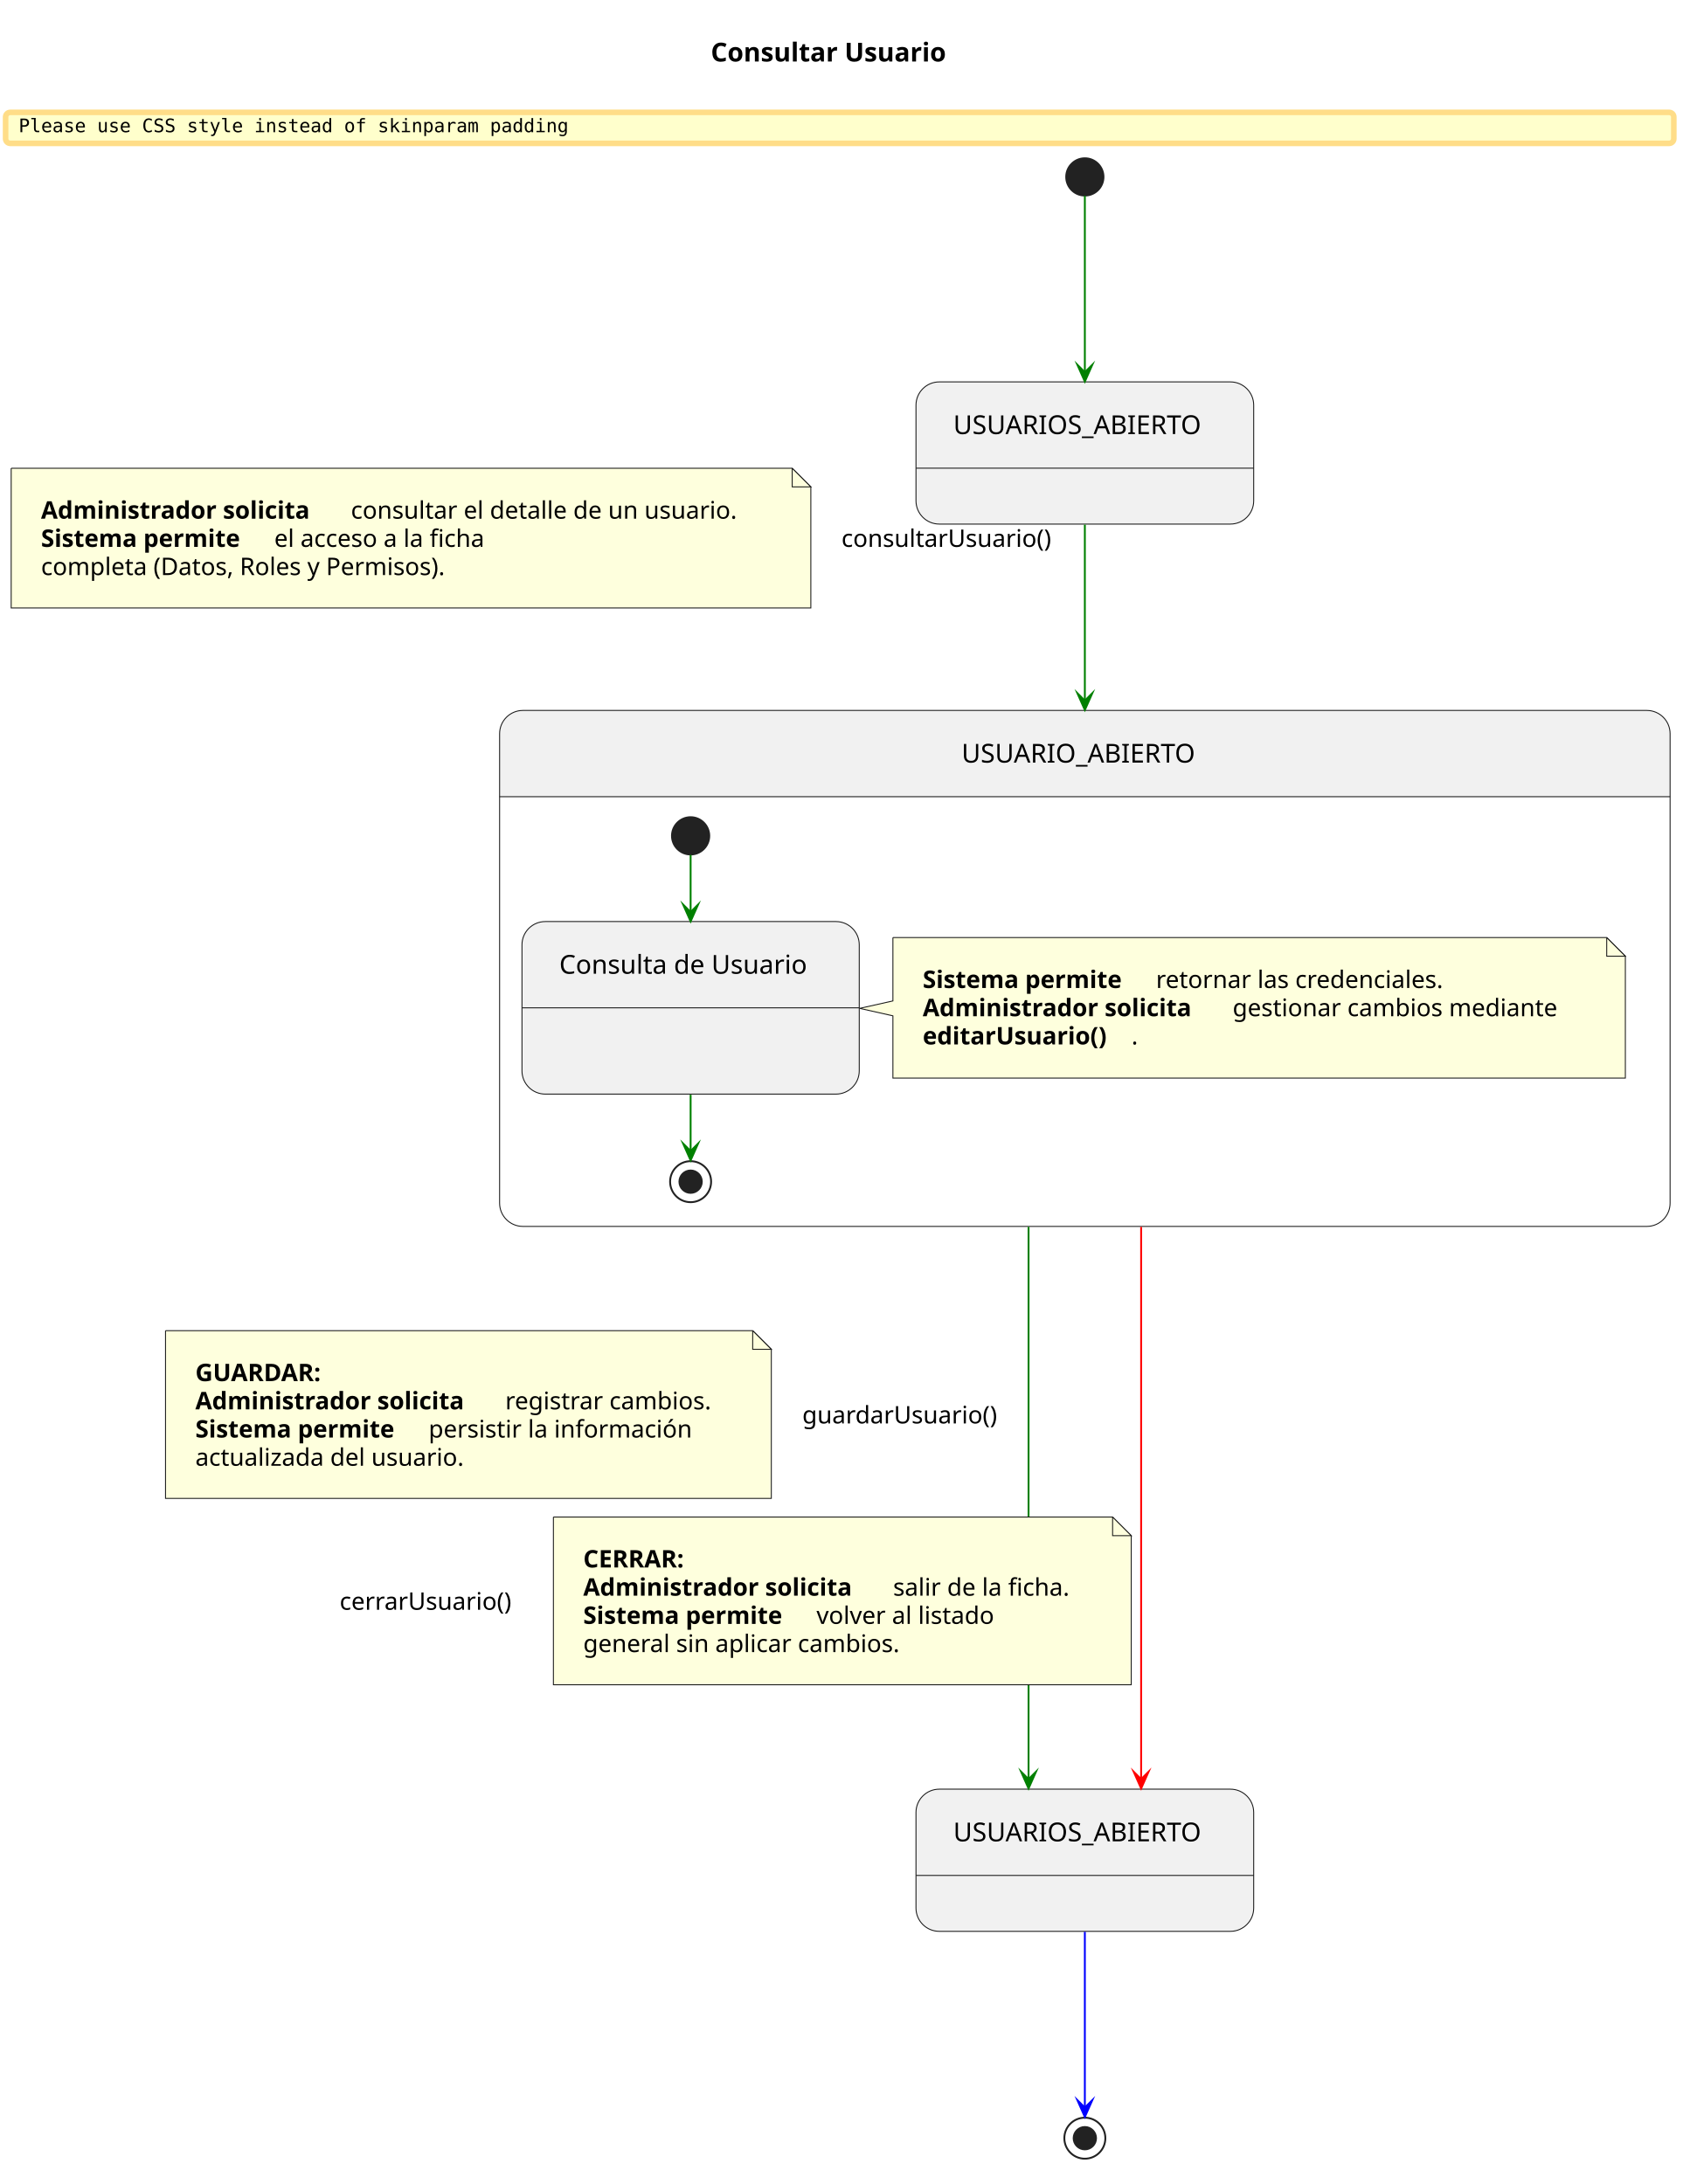
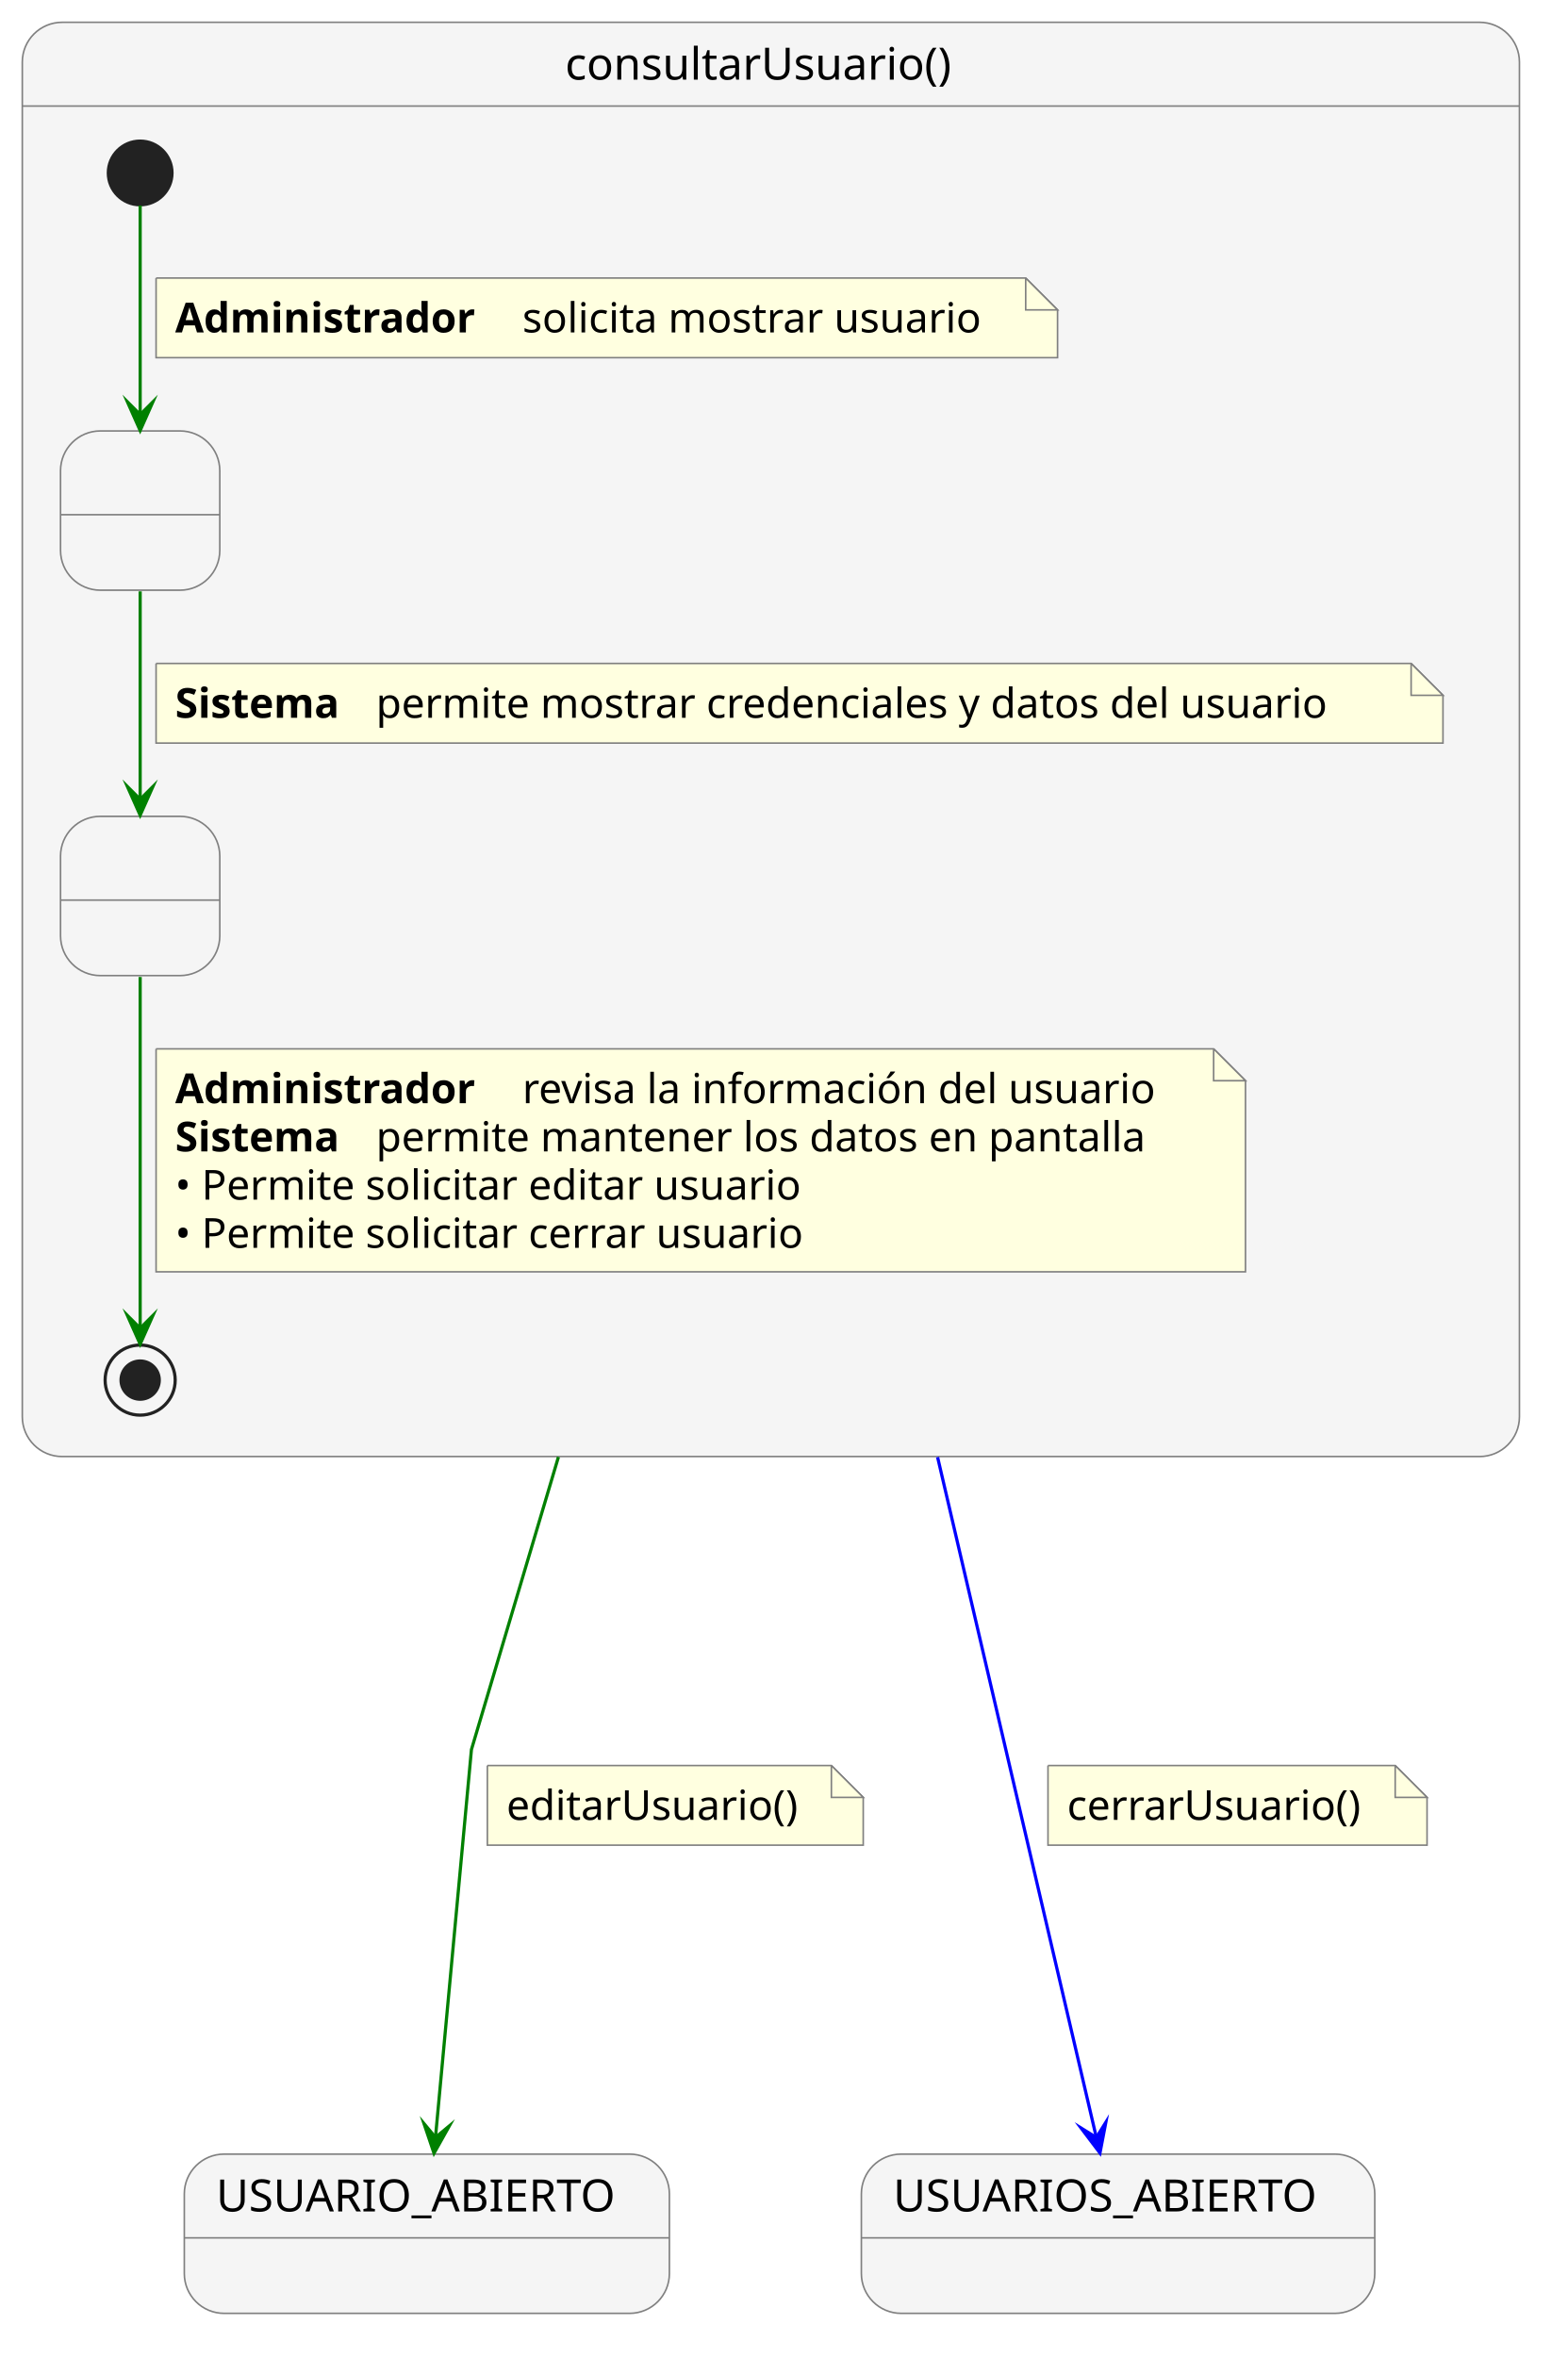
- <svg xmlns="http://www.w3.org/2000/svg" version="1.1" data-diagram-type="STATE" style="width:910px;height:1172px;background:#FFFFFF;" width="910px" height="1172px" viewBox="0 0 910 1172" zoomAndPan="magnify" preserveAspectRatio="none" contentStyleType="text/css">
+ <svg xmlns="http://www.w3.org/2000/svg" version="1.1" data-diagram-type="STATE" style="width:492px;height:740px;background:#FFFFFF;" width="492px" height="740px" viewBox="0 0 492 740" zoomAndPan="magnify" preserveAspectRatio="none" contentStyleType="text/css">
  <defs />
-   <g>
-     <g class="title" data-source-line="1">
-       <text x="381.332" y="32.995" fill="#000000" font-size="14" lengthAdjust="spacing" textLength="141.312" font-weight="700" font-family="sans-serif">Consultar Usuario</text>
-     </g>
-     <rect x="3" y="60.297" width="894.976" height="16.641" fill="#FFFFCC" style="stroke:#FFDD88;stroke-width:3;" rx="2.5" ry="2.5" />
-     <text x="10" y="70.938" fill="#000000" font-size="10" lengthAdjust="spacing" textLength="295.005" font-family="monospace">Please use CSS style instead of skinparam padding</text>
-     <g class="entity" data-qualified-name="USUARIOS_ABIERTO_INICIAL" id="ent0001" data-source-line="9">
-       <rect x="491.41" y="204.938" width="181.176" height="76.297" fill="#F1F1F1" style="stroke:#181818;stroke-width:0.5;" rx="12.5" ry="12.5" />
-       <line x1="491.41" y1="251.234" x2="672.586" y2="251.234" style="stroke:#181818;stroke-width:0.5;" />
-       <text x="511.41" y="232.933" fill="#000000" font-size="14" lengthAdjust="spacing" textLength="141.176" font-family="sans-serif">USUARIOS_ABIERTO</text>
-     </g>
-     <g class="entity" data-qualified-name="USUARIO_ABIERTO_COMP" id="ent0002" data-source-line="10">
-       <path d="M280.53,381.238 L883.476,381.238 A12.5,12.5 0 0 1 895.976,393.738 L895.976,427.534 L268.03,427.534 L268.03,393.738 A12.5,12.5 0 0 1 280.53,381.238" fill="#F1F1F1" />
-       <rect x="268.03" y="381.238" width="627.946" height="276.887" fill="none" style="stroke:#181818;stroke-width:0.5;" rx="12.5" ry="12.5" />
-       <line x1="268.03" y1="427.534" x2="895.976" y2="427.534" style="stroke:#181818;stroke-width:0.5;" />
-       <text x="515.858" y="409.233" fill="#000000" font-size="14" lengthAdjust="spacing" textLength="132.289" font-family="sans-serif">USUARIO_ABIERTO</text>
-       <g class="entity" data-qualified-name="USUARIO_ABIERTO_COMP.ConsultaDatos" id="ent0004" data-source-line="25">
-         <rect x="280.03" y="494.534" width="180.943" height="92.594" fill="#F1F1F1" style="stroke:#181818;stroke-width:0.5;" rx="12.5" ry="12.5" />
-         <line x1="280.03" y1="540.831" x2="460.973" y2="540.831" style="stroke:#181818;stroke-width:0.5;" />
-         <text x="300.03" y="522.529" fill="#000000" font-size="14" lengthAdjust="spacing" textLength="140.943" font-family="sans-serif">Consulta de Usuario</text>
-         <text x="295.03" y="568.826" fill="#000000" font-size="14" lengthAdjust="spacing" textLength="4.45" font-family="sans-serif"> </text>
+   <g font-family="sans-serif" lengthAdjust="spacing">
+     <g class="entity" data-qualified-name="consultarUsuario" id="ent0001" data-source-line="9">
+       <path d="M19.5,7 L464.5,7 A12.5,12.5 0 0 1 477,19.5 L477,33.297 L7,33.297 L7,19.5 A12.5,12.5 0 0 1 19.5,7" fill="#F5F5F5" />
+       <path d="M7,33.297 L477,33.297 L477,444.797 A12.5,12.5 0 0 1 464.5,457.297 L19.5,457.297 A12.5,12.5 0 0 1 7,444.797 L7,33.297" fill="#F5F5F5" />
+       <rect x="7" y="7" width="470" height="450.297" fill="none" style="stroke:#808080;stroke-width:0.5;" rx="12.5" ry="12.5" />
+       <line x1="7" y1="33.297" x2="477" y2="33.297" style="stroke:#808080;stroke-width:0.5;" />
+       <text x="177.428" y="24.995" fill="#000" font-size="14" textLength="129.145">consultarUsuario()</text>
+       <g class="entity" data-qualified-name="consultarUsuario.Paso1" id="ent0002" data-source-line="12">
+         <rect x="19" y="135.297" width="50" height="50" fill="#F5F5F5" style="stroke:#808080;stroke-width:0.5;" rx="12.5" ry="12.5" />
+         <line x1="19" y1="161.594" x2="69" y2="161.594" style="stroke:#808080;stroke-width:0.5;" />
+         <text x="41.775" y="153.292" fill="#000" font-size="14"> </text>
      </g>
-       <g class="start_entity" data-qualified-name="USUARIO_ABIERTO_COMP..start.USUARIO_ABIERTO_COMP" id="ent0008" data-source-line="30">
-         <ellipse cx="370.5" cy="448.534" rx="10" ry="10" fill="#222222" style="stroke:#222222;stroke-width:1;" />
+       <g class="entity" data-qualified-name="consultarUsuario.Paso2" id="ent0003" data-source-line="13">
+         <rect x="19" y="256.297" width="50" height="50" fill="#F5F5F5" style="stroke:#808080;stroke-width:0.5;" rx="12.5" ry="12.5" />
+         <line x1="19" y1="282.594" x2="69" y2="282.594" style="stroke:#808080;stroke-width:0.5;" />
+         <text x="41.775" y="274.292" fill="#000" font-size="14"> </text>
      </g>
-       <g class="end_entity" data-qualified-name="USUARIO_ABIERTO_COMP..end.USUARIO_ABIERTO_COMP" id="ent0010" data-source-line="39">
-         <ellipse cx="370.5" cy="634.124" rx="11" ry="11" fill="none" style="stroke:#222222;stroke-width:1;" />
-         <ellipse cx="370.5" cy="634.124" rx="6" ry="6" fill="#222222" style="stroke:#222222;stroke-width:1;" />
+       <g class="start_entity" data-qualified-name="consultarUsuario..start.consultarUsuario" id="ent0006" data-source-line="15">
+         <ellipse cx="44" cy="54.297" rx="10" ry="10" fill="#222" style="stroke:#222;stroke-width:1;" />
      </g>
-       <g class="entity" data-qualified-name="USUARIO_ABIERTO_COMP.GMN16" id="ent0017" data-source-line="33">
-         <path d="M479.03,503.124 L479.03,537.124 L461.19,541.124 L479.03,545.124 L479.03,578.523 A0,0 0 0 0 479.03,578.523 L871.976,578.523 A0,0 0 0 0 871.976,578.523 L871.976,513.124 L861.976,503.124 L479.03,503.124 A0,0 0 0 0 479.03,503.124" style="stroke:#181818;stroke-width:0.5;" fill="#FEFFDD" />
-         <path d="M861.976,503.124 L861.976,513.124 L871.976,513.124 L861.976,503.124" style="stroke:#181818;stroke-width:0.5;" fill="#FEFFDD" />
-         <text x="495.03" y="530.191" fill="#000000" font-size="13" lengthAdjust="spacing" textLength="120.999" font-weight="700" font-family="sans-serif">Sistema permite</text>
-         <text x="620.161" y="530.191" fill="#000000" font-size="13" lengthAdjust="spacing" textLength="166.125" font-family="sans-serif">retornar las credenciales.</text>
-         <text x="495.03" y="545.324" fill="#000000" font-size="13" lengthAdjust="spacing" textLength="162.119" font-weight="700" font-family="sans-serif">Administrador solicita</text>
-         <text x="661.282" y="545.324" fill="#000000" font-size="13" lengthAdjust="spacing" textLength="185.694" font-family="sans-serif">gestionar cambios mediante</text>
-         <text x="495.03" y="560.457" fill="#000000" font-size="13" lengthAdjust="spacing" textLength="111.979" font-weight="700" font-family="sans-serif">editarUsuario()</text>
-         <text x="607.009" y="560.457" fill="#000000" font-size="13" lengthAdjust="spacing" textLength="4.132" font-family="sans-serif">.</text>
+       <g class="end_entity" data-qualified-name="consultarUsuario..end.consultarUsuario" id="ent0009" data-source-line="25">
+         <ellipse cx="44" cy="433.297" rx="11" ry="11" fill="none" style="stroke:#222;stroke-width:1;" />
+         <ellipse cx="44" cy="433.297" rx="6" ry="6" fill="#222" style="stroke:#222;stroke-width:1;" />
      </g>
-       <g class="link" data-entity-1="ent0008" data-entity-2="ent0004" id="lnk9" data-source-line="30" data-link-type="dependency">
-         <path d="M370.5,458.764 C370.5,467.584 370.5,475.994 370.5,489.434" style="stroke:#008000;stroke-width:1;" fill="none" id="*start*USUARIO_ABIERTO_COMP-to-ConsultaDatos" />
-         <polygon points="370.5,494.434,374.5,485.434,370.5,489.434,366.5,485.434,370.5,494.434" fill="#008000" style="stroke:#008000;stroke-width:1;stroke-linejoin:miter;stroke-miterlimit:10;" />
+       <g class="link" data-entity-1="ent0006" data-entity-2="ent0002" id="lnk7" data-source-line="15" data-link-type="dependency">
+         <path d="M44,64.527 C44,80.237 44,107.657 44,130.167" style="stroke:#008000;stroke-width:1;" fill="none" id="*start*consultarUsuario-to-Paso1" />
+         <polygon points="44,135.167,48,126.167,44,130.167,40,126.167,44,135.167" fill="#008000" style="stroke:#008000;stroke-width:1;stroke-linejoin:miter;stroke-miterlimit:10;" />
+         <path d="M49,87.297 L49,112.297 L332,112.297 L332,97.297 L322,87.297 L49,87.297" style="stroke:#808080;stroke-width:0.5;" fill="#FFFFE0" />
+         <path d="M322,87.297 L322,97.297 L332,97.297 L322,87.297" style="stroke:#808080;stroke-width:0.5;" fill="#FFFFE0" />
+         <text x="55" y="104.364" fill="#000" font-size="13" textLength="104.863" font-weight="700">Administrador</text>
+         <text x="163.996" y="104.364" fill="#000" font-size="13" textLength="153.309">solicita mostrar usuario</text>
      </g>
-       <g class="link" data-entity-1="ent0004" data-entity-2="ent0010" id="lnk11" data-source-line="39" data-link-type="dependency">
-         <path d="M370.5,587.474 C370.5,600.594 370.5,608.714 370.5,617.684" style="stroke:#008000;stroke-width:1;" fill="none" id="ConsultaDatos-to-*end*USUARIO_ABIERTO_COMP" />
-         <polygon points="370.5,622.684,374.5,613.684,370.5,617.684,366.5,613.684,370.5,622.684" fill="#008000" style="stroke:#008000;stroke-width:1;stroke-linejoin:miter;stroke-miterlimit:10;" />
+       <g class="link" data-entity-1="ent0002" data-entity-2="ent0003" id="lnk8" data-source-line="20" data-link-type="dependency">
+         <path d="M44,185.667 C44,206.197 44,230.437 44,250.957" style="stroke:#008000;stroke-width:1;" fill="none" id="Paso1-to-Paso2" />
+         <polygon points="44,255.957,48,246.957,44,250.957,40,246.957,44,255.957" fill="#008000" style="stroke:#008000;stroke-width:1;stroke-linejoin:miter;stroke-miterlimit:10;" />
+         <path d="M49,208.297 L49,233.297 L453,233.297 L453,218.297 L443,208.297 L49,208.297" style="stroke:#808080;stroke-width:0.5;" fill="#FFFFE0" />
+         <path d="M443,208.297 L443,218.297 L453,218.297 L443,208.297" style="stroke:#808080;stroke-width:0.5;" fill="#FFFFE0" />
+         <text x="55" y="225.364" fill="#000" font-size="13" textLength="58.906" font-weight="700">Sistema</text>
+         <text x="118.039" y="225.364" fill="#000" font-size="13" textLength="320.715">permite mostrar credenciales y datos del usuario</text>
+       </g>
+       <g class="link" data-entity-1="ent0003" data-entity-2="ent0009" id="lnk10" data-source-line="25" data-link-type="dependency">
+         <path d="M44,306.727 C44,340.107 44,393.477 44,417.017" style="stroke:#008000;stroke-width:1;" fill="none" id="Paso2-to-*end*consultarUsuario" />
+         <polygon points="44,422.017,48,413.017,44,417.017,40,413.017,44,422.017" fill="#008000" style="stroke:#008000;stroke-width:1;stroke-linejoin:miter;stroke-miterlimit:10;" />
+         <path d="M49,329.297 L49,399.297 L391,399.297 L391,339.297 L381,329.297 L49,329.297" style="stroke:#808080;stroke-width:0.5;" fill="#FFFFE0" />
+         <path d="M381,329.297 L381,339.297 L391,339.297 L381,329.297" style="stroke:#808080;stroke-width:0.5;" fill="#FFFFE0" />
+         <text x="55" y="346.364" fill="#000" font-size="13" textLength="104.863" font-weight="700">Administrador</text>
+         <text x="163.996" y="346.364" fill="#000" font-size="13" textLength="212.792">revisa la información del usuario</text>
+         <text x="55" y="361.497" fill="#000" font-size="13" textLength="58.906" font-weight="700">Sistema</text>
+         <text x="118.039" y="361.497" fill="#000" font-size="13" textLength="258.502">permite mantener los datos en pantalla</text>
+         <text x="55" y="376.629" fill="#000" font-size="13" textLength="212.266">• Permite solicitar editar usuario</text>
+         <text x="55" y="391.762" fill="#000" font-size="13" textLength="213.142">• Permite solicitar cerrar usuario</text>
      </g>
    </g>
-     <g class="entity" data-qualified-name="USUARIOS_ABIERTO_FINAL" id="ent0003" data-source-line="11">
-       <rect x="491.41" y="960.117" width="181.176" height="76.297" fill="#F1F1F1" style="stroke:#181818;stroke-width:0.5;" rx="12.5" ry="12.5" />
-       <line x1="491.41" y1="1006.414" x2="672.586" y2="1006.414" style="stroke:#181818;stroke-width:0.5;" />
-       <text x="511.41" y="988.113" fill="#000000" font-size="14" lengthAdjust="spacing" textLength="141.176" font-family="sans-serif">USUARIOS_ABIERTO</text>
+     <g class="entity" data-qualified-name="USUARIO_ABIERTO" id="ent0004" data-source-line="35">
+       <rect x="57.86" y="676.3" width="152.289" height="50" fill="#F5F5F5" style="stroke:#808080;stroke-width:0.5;" rx="12.5" ry="12.5" />
+       <line x1="57.86" y1="702.597" x2="210.149" y2="702.597" style="stroke:#808080;stroke-width:0.5;" />
+       <text x="67.86" y="694.295" fill="#000" font-size="14" textLength="132.289">USUARIO_ABIERTO</text>
    </g>
-     <g class="start_entity" data-qualified-name=".start." id="ent0005" data-source-line="13">
-       <ellipse cx="582" cy="94.938" rx="10" ry="10" fill="#222222" style="stroke:#222222;stroke-width:1;" />
+     <g class="entity" data-qualified-name="USUARIOS_ABIERTO" id="ent0005" data-source-line="36">
+       <rect x="270.41" y="676.3" width="161.176" height="50" fill="#F5F5F5" style="stroke:#808080;stroke-width:0.5;" rx="12.5" ry="12.5" />
+       <line x1="270.41" y1="702.597" x2="431.586" y2="702.597" style="stroke:#808080;stroke-width:0.5;" />
+       <text x="280.41" y="694.295" fill="#000" font-size="14" textLength="141.176">USUARIOS_ABIERTO</text>
    </g>
-     <g class="end_entity" data-qualified-name=".end." id="ent0014" data-source-line="59">
-       <ellipse cx="582" cy="1147.418" rx="11" ry="11" fill="none" style="stroke:#222222;stroke-width:1;" />
-       <ellipse cx="582" cy="1147.418" rx="6" ry="6" fill="#222222" style="stroke:#222222;stroke-width:1;" />
+     <g class="link" data-entity-1="ent0001" data-entity-2="ent0004" id="lnk11" data-source-line="38" data-link-type="dependency">
+       <path d="M175.31,457.43 C159.94,509.13 148,549.3 148,549.3 C148,549.3 140.672,628.381 136.712,671.061" style="stroke:#008000;stroke-width:1;" fill="none" id="consultarUsuario-to-USUARIO_ABIERTO" />
+       <polygon points="136.25,676.04,141.064,667.448,136.712,671.061,133.099,666.709,136.25,676.04" fill="#008000" style="stroke:#008000;stroke-width:1;stroke-linejoin:miter;stroke-miterlimit:10;" />
+       <path d="M153,554.3 L153,579.3 L271,579.3 L271,564.3 L261,554.3 L153,554.3" style="stroke:#808080;stroke-width:0.5;" fill="#FFFFE0" />
+       <path d="M261,554.3 L261,564.3 L271,564.3 L261,554.3" style="stroke:#808080;stroke-width:0.5;" fill="#FFFFE0" />
+       <text x="159" y="571.367" fill="#000" font-size="13" textLength="97.817">editarUsuario()</text>
    </g>
-     <g class="link" data-entity-1="ent0005" data-entity-2="ent0001" id="lnk6" data-source-line="13" data-link-type="dependency">
-       <path d="M582,105.118 C582,125.317 582,166.387 582,199.748" style="stroke:#008000;stroke-width:1;" fill="none" id="*start*-to-USUARIOS_ABIERTO_INICIAL" />
-       <polygon points="582,204.748,586,195.748,582,199.748,578,195.748,582,204.748" fill="#008000" style="stroke:#008000;stroke-width:1;stroke-linejoin:miter;stroke-miterlimit:10;" />
-     </g>
-     <g class="link" data-entity-1="ent0001" data-entity-2="ent0002" id="lnk7" data-source-line="16" data-link-type="dependency">
-       <path d="M582,281.548 C582,307.817 582,339.387 582,375.988" style="stroke:#008000;stroke-width:1;" fill="none" id="USUARIOS_ABIERTO_INICIAL-to-USUARIO_ABIERTO_COMP" />
-       <polygon points="582,380.988,586,371.988,582,375.988,578,371.988,582,380.988" fill="#008000" style="stroke:#008000;stroke-width:1;stroke-linejoin:miter;stroke-miterlimit:10;" />
-       <path d="M6,251.268 L6,326.267 L435,326.267 L435,261.267 L425,251.268 L6,251.268" style="stroke:#181818;stroke-width:0.5;" fill="#FEFFDD" />
-       <path d="M425,251.268 L425,261.267 L435,261.267 L425,251.268" style="stroke:#181818;stroke-width:0.5;" fill="#FEFFDD" />
-       <text x="22" y="278.334" fill="#000000" font-size="13" lengthAdjust="spacing" textLength="162.119" font-weight="700" font-family="sans-serif">Administrador solicita</text>
-       <text x="188.251" y="278.334" fill="#000000" font-size="13" lengthAdjust="spacing" textLength="222.168" font-family="sans-serif">consultar el detalle de un usuario.</text>
-       <text x="22" y="293.467" fill="#000000" font-size="13" lengthAdjust="spacing" textLength="120.999" font-weight="700" font-family="sans-serif">Sistema permite</text>
-       <text x="147.131" y="293.467" fill="#000000" font-size="13" lengthAdjust="spacing" textLength="124.211" font-family="sans-serif">el acceso a la ficha</text>
-       <text x="22" y="308.6" fill="#000000" font-size="13" lengthAdjust="spacing" textLength="235.447" font-family="sans-serif">completa (Datos, Roles y Permisos).</text>
-       <text x="451.419" y="293.467" fill="#000000" font-size="13" lengthAdjust="spacing" textLength="119.92" font-family="sans-serif">consultarUsuario()</text>
-     </g>
-     <g class="link" data-entity-1="ent0002" data-entity-2="ent0003" id="lnk12" data-source-line="43" data-link-type="dependency">
-       <path d="M551.8,658.428 C551.8,761.528 551.8,890.058 551.8,954.747" style="stroke:#008000;stroke-width:1;" fill="none" id="USUARIO_ABIERTO_COMP-to-USUARIOS_ABIERTO_FINAL" />
-       <polygon points="551.8,959.747,555.8,950.747,551.8,954.747,547.8,950.747,551.8,959.747" fill="#008000" style="stroke:#008000;stroke-width:1;stroke-linejoin:miter;stroke-miterlimit:10;" />
-       <path d="M88.8,714.087 L88.8,804.087 L413.8,804.087 L413.8,724.087 L403.8,714.087 L88.8,714.087" style="stroke:#181818;stroke-width:0.5;" fill="#FEFFDD" />
-       <path d="M403.8,714.087 L403.8,724.087 L413.8,724.087 L403.8,714.087" style="stroke:#181818;stroke-width:0.5;" fill="#FEFFDD" />
-       <text x="104.8" y="741.154" fill="#000000" font-size="13" lengthAdjust="spacing" textLength="77.359" font-weight="700" font-family="sans-serif">GUARDAR:</text>
-       <text x="104.8" y="756.287" fill="#000000" font-size="13" lengthAdjust="spacing" textLength="162.119" font-weight="700" font-family="sans-serif">Administrador solicita</text>
-       <text x="271.051" y="756.287" fill="#000000" font-size="13" lengthAdjust="spacing" textLength="118.365" font-family="sans-serif">registrar cambios.</text>
-       <text x="104.8" y="771.42" fill="#000000" font-size="13" lengthAdjust="spacing" textLength="120.999" font-weight="700" font-family="sans-serif">Sistema permite</text>
-       <text x="229.931" y="771.42" fill="#000000" font-size="13" lengthAdjust="spacing" textLength="149.957" font-family="sans-serif">persistir la información</text>
-       <text x="104.8" y="786.553" fill="#000000" font-size="13" lengthAdjust="spacing" textLength="155.035" font-family="sans-serif">actualizada del usuario.</text>
-       <text x="430.416" y="763.854" fill="#000000" font-size="13" lengthAdjust="spacing" textLength="110.913" font-family="sans-serif">guardarUsuario()</text>
-     </g>
-     <g class="link" data-entity-1="ent0002" data-entity-2="ent0003" id="lnk13" data-source-line="51" data-link-type="dependency">
-       <path d="M612.2,658.428 C612.2,761.528 612.2,890.058 612.2,954.747" style="stroke:#FF0000;stroke-width:1;" fill="none" id="USUARIO_ABIERTO_COMP-to-USUARIOS_ABIERTO_FINAL-1" />
-       <polygon points="612.2,959.747,616.2,950.747,612.2,954.747,608.2,950.747,612.2,959.747" fill="#FF0000" style="stroke:#FF0000;stroke-width:1;stroke-linejoin:miter;stroke-miterlimit:10;" />
-       <text x="182.2" y="863.854" fill="#000000" font-size="13" lengthAdjust="spacing" textLength="98.693" font-family="sans-serif">cerrarUsuario()</text>
-       <path d="M296.893,814.087 L296.893,904.087 L606.893,904.087 L606.893,824.087 L596.893,814.087 L296.893,814.087" style="stroke:#181818;stroke-width:0.5;" fill="#FEFFDD" />
-       <path d="M596.893,814.087 L596.893,824.087 L606.893,824.087 L596.893,814.087" style="stroke:#181818;stroke-width:0.5;" fill="#FEFFDD" />
-       <text x="312.893" y="841.154" fill="#000000" font-size="13" lengthAdjust="spacing" textLength="63.711" font-weight="700" font-family="sans-serif">CERRAR:</text>
-       <text x="312.893" y="856.287" fill="#000000" font-size="13" lengthAdjust="spacing" textLength="162.119" font-weight="700" font-family="sans-serif">Administrador solicita</text>
-       <text x="479.145" y="856.287" fill="#000000" font-size="13" lengthAdjust="spacing" textLength="103.207" font-family="sans-serif">salir de la ficha.</text>
-       <text x="312.893" y="871.42" fill="#000000" font-size="13" lengthAdjust="spacing" textLength="120.999" font-weight="700" font-family="sans-serif">Sistema permite</text>
-       <text x="438.025" y="871.42" fill="#000000" font-size="13" lengthAdjust="spacing" textLength="103.403" font-family="sans-serif">volver al listado</text>
-       <text x="312.893" y="886.553" fill="#000000" font-size="13" lengthAdjust="spacing" textLength="182.832" font-family="sans-serif">general sin aplicar cambios.</text>
-     </g>
-     <g class="link" data-entity-1="ent0003" data-entity-2="ent0014" id="lnk15" data-source-line="59" data-link-type="dependency">
-       <path d="M582,1036.678 C582,1069.648 582,1110.068 582,1130.997" style="stroke:#0000FF;stroke-width:1;" fill="none" id="USUARIOS_ABIERTO_FINAL-to-*end*" />
-       <polygon points="582,1135.997,586,1126.997,582,1130.997,578,1126.997,582,1135.997" fill="#0000FF" style="stroke:#0000FF;stroke-width:1;stroke-linejoin:miter;stroke-miterlimit:10;" />
+     <g class="link" data-entity-1="ent0001" data-entity-2="ent0005" id="lnk12" data-source-line="43" data-link-type="dependency">
+       <path d="M294.34,457.49 C314.76,544.99 334.444,629.351 344.184,671.091" style="stroke:#00F;stroke-width:1;" fill="none" id="consultarUsuario-to-USUARIOS_ABIERTO" />
+       <polygon points="345.32,675.96,347.17,666.286,344.184,671.091,339.379,668.104,345.32,675.96" fill="#00F" style="stroke:#00F;stroke-width:1;stroke-linejoin:miter;stroke-miterlimit:10;" />
+       <path d="M329,554.3 L329,579.3 L448,579.3 L448,564.3 L438,554.3 L329,554.3" style="stroke:#808080;stroke-width:0.5;" fill="#FFFFE0" />
+       <path d="M438,554.3 L438,564.3 L448,564.3 L438,554.3" style="stroke:#808080;stroke-width:0.5;" fill="#FFFFE0" />
+       <text x="335" y="571.367" fill="#000" font-size="13" textLength="98.693">cerrarUsuario()</text>
    </g>
  </g>
</svg>
